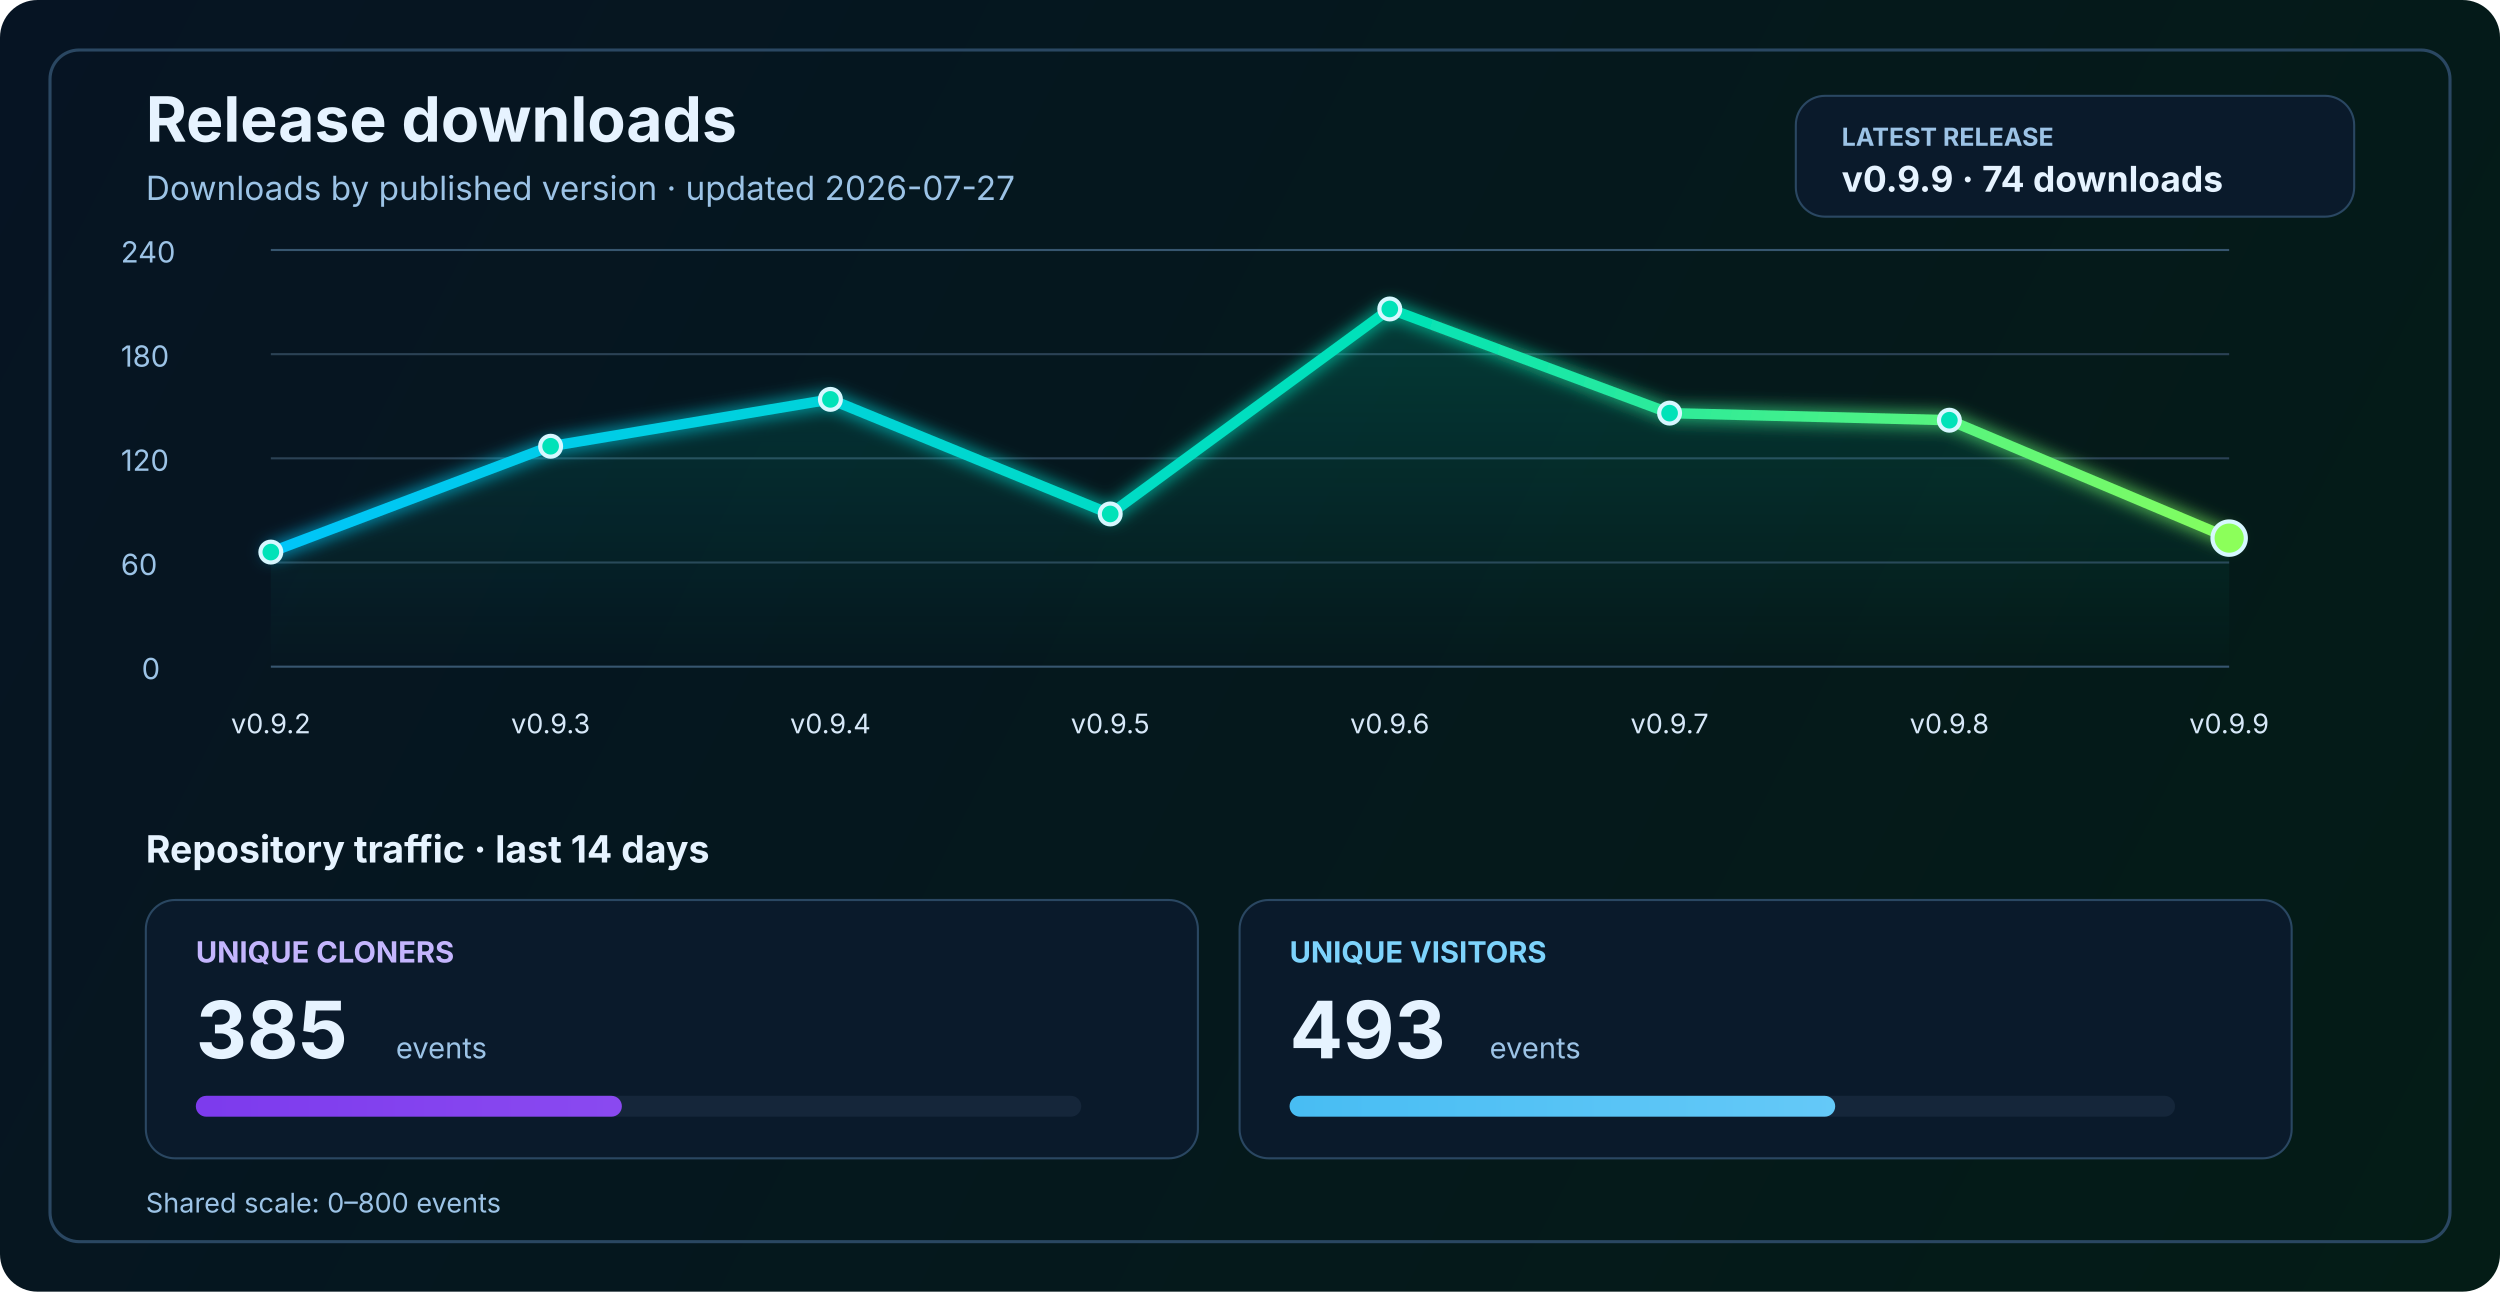
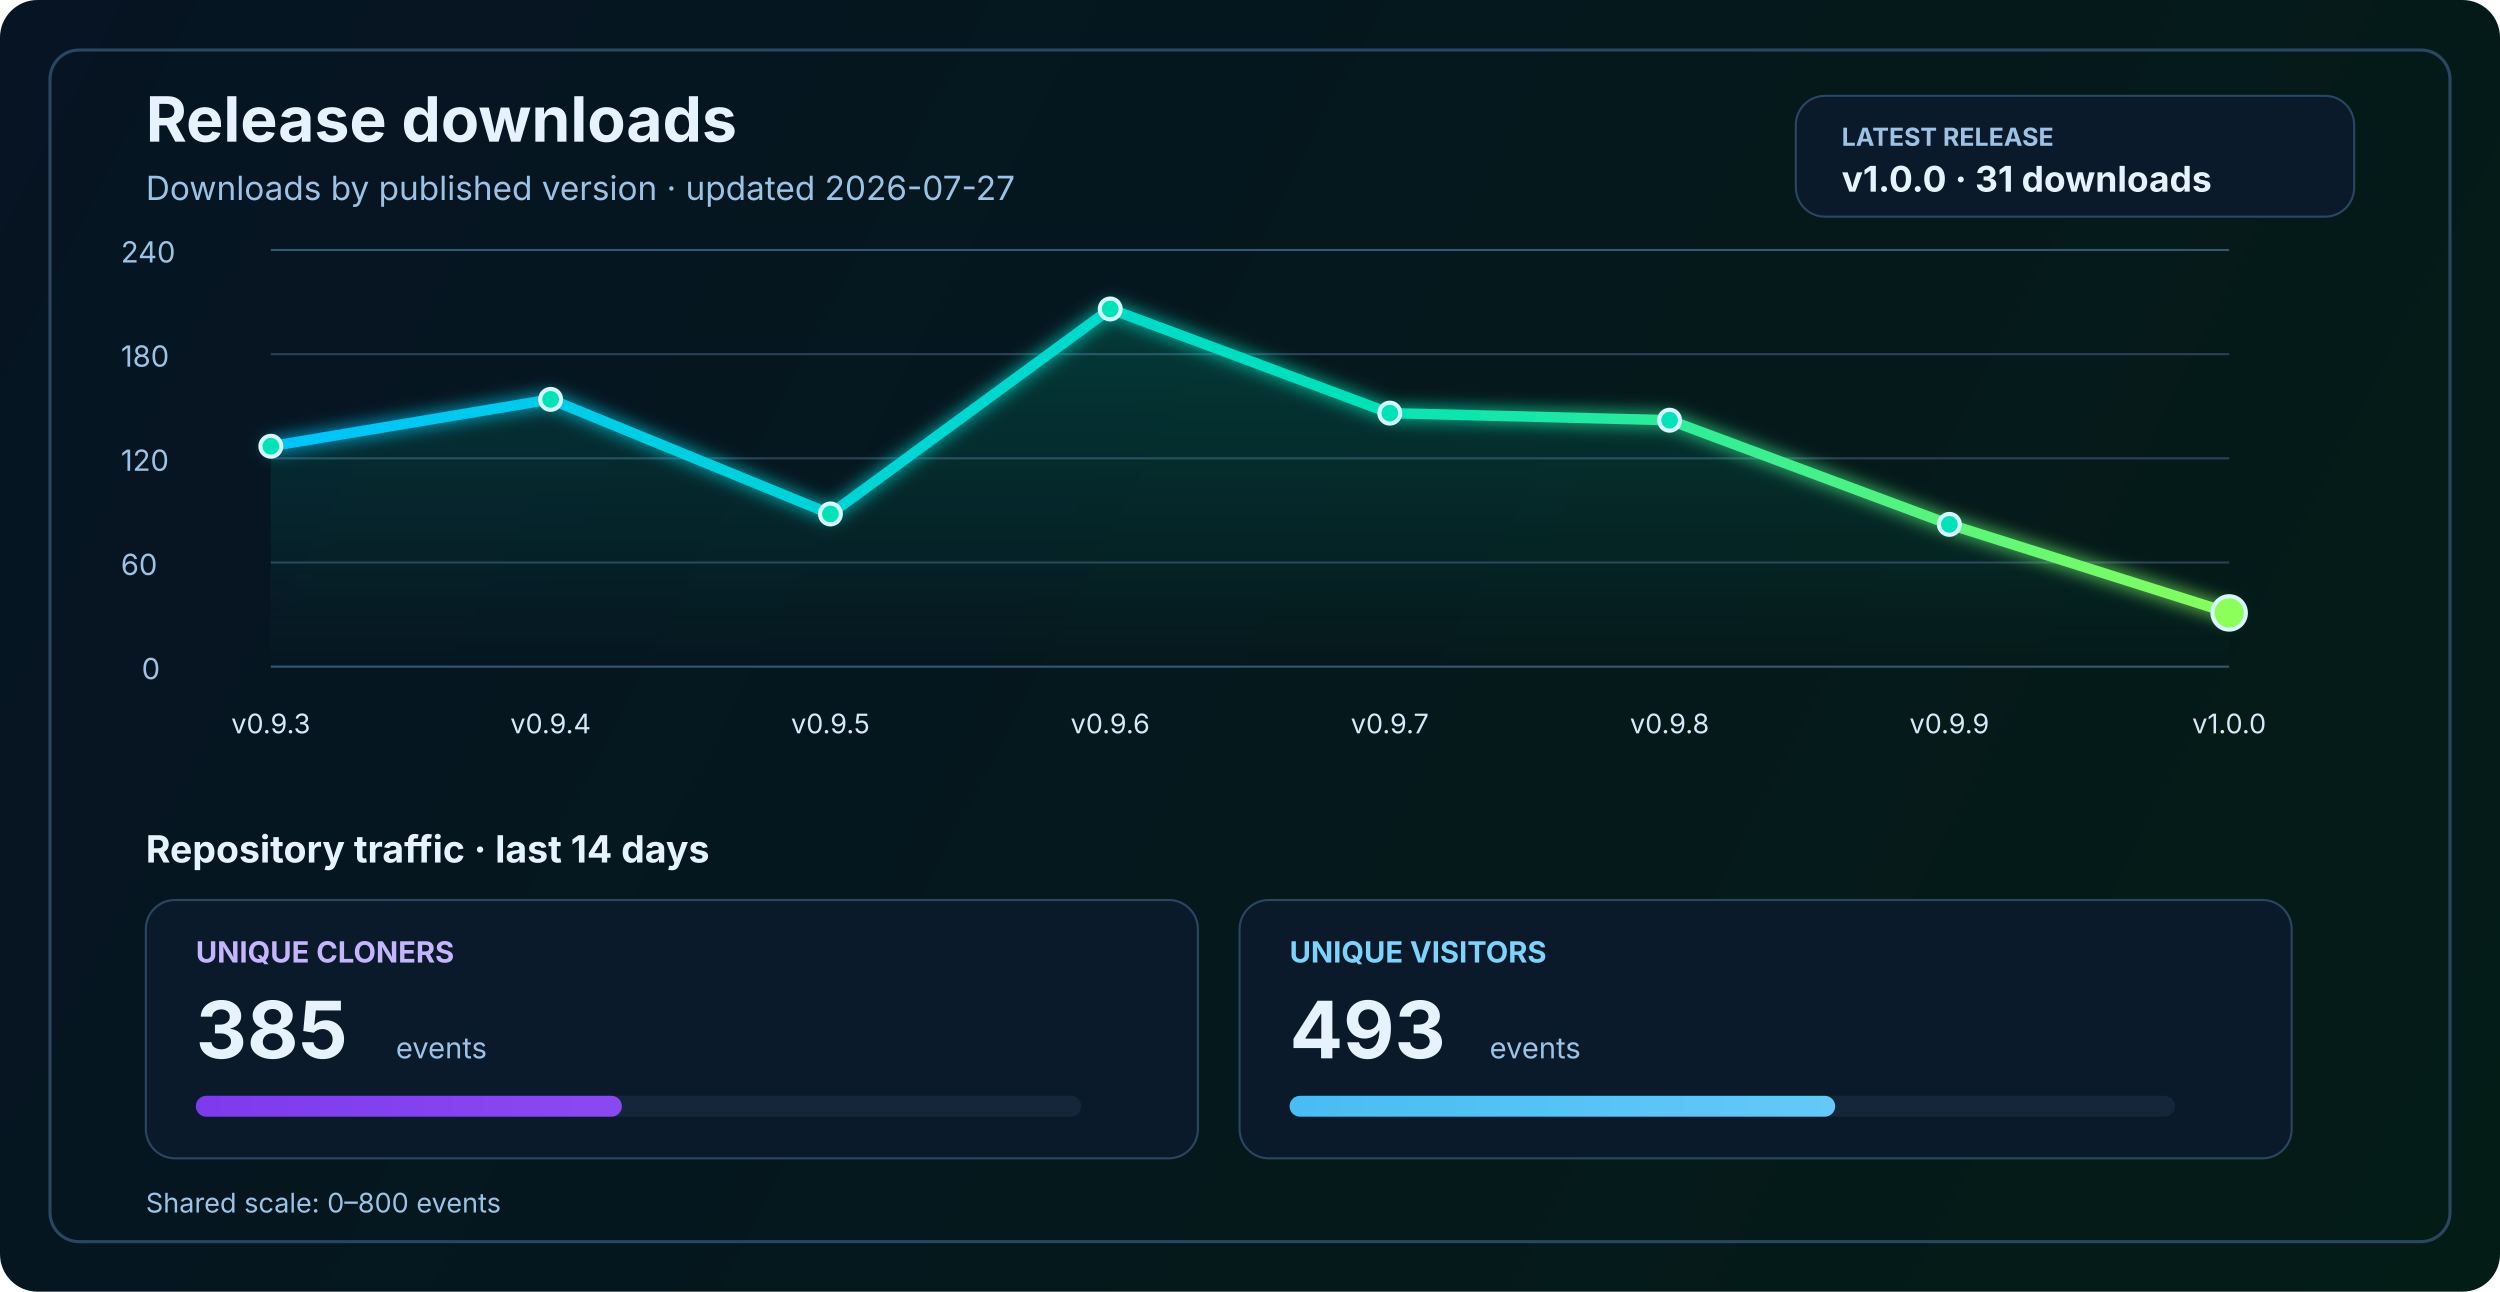
<svg xmlns="http://www.w3.org/2000/svg" width="1200" height="620" viewBox="0 0 1200 620" fill="none" role="img" aria-labelledby="title desc">
  <defs>
    <linearGradient id="bg" x1="0" y1="0" x2="1200" y2="620" gradientUnits="userSpaceOnUse">
      <stop stop-color="#061423" />
      <stop offset="1" stop-color="#041C16" />
    </linearGradient>
    <linearGradient id="line" x1="130" y1="86" x2="1070" y2="340" gradientUnits="userSpaceOnUse">
      <stop stop-color="#00C2FF" />
      <stop offset="0.55" stop-color="#00E2B8" />
      <stop offset="1" stop-color="#8CFF5A" />
    </linearGradient>
    <linearGradient id="area" x1="0" y1="120" x2="0" y2="320" gradientUnits="userSpaceOnUse">
      <stop stop-color="#00E2B8" stop-opacity="0.20" />
      <stop offset="1" stop-color="#00E2B8" stop-opacity="0" />
    </linearGradient>
    <linearGradient id="cloneFill" x1="86" y1="450" x2="1110" y2="450" gradientUnits="userSpaceOnUse">
      <stop stop-color="#7C3AED" />
      <stop offset="1" stop-color="#C084FC" />
    </linearGradient>
    <linearGradient id="viewFill" x1="86" y1="482" x2="1110" y2="482" gradientUnits="userSpaceOnUse">
      <stop stop-color="#0EA5E9" />
      <stop offset="1" stop-color="#7DD3FC" />
    </linearGradient>
    <filter id="glow" x="-50%" y="-50%" width="200%" height="200%">
      <feGaussianBlur stdDeviation="4" result="blur" />
      <feMerge>
        <feMergeNode in="blur" />
        <feMergeNode in="SourceGraphic" />
      </feMerge>
    </filter>
  </defs>
  <rect width="1200" height="620" rx="18" fill="url(#bg)" />
  <rect x="24" y="24" width="1152" height="572" rx="14" stroke="#2A4762" stroke-width="1.5" />
  <text x="70" y="68" fill="#E6F3FF" font-size="30" font-family="SF Pro Display, -apple-system, BlinkMacSystemFont, Segoe UI, sans-serif" font-weight="700">Release downloads</text>
  <text x="70" y="96" fill="#9CC3E6" font-size="16" font-family="SF Pro Text, -apple-system, BlinkMacSystemFont, Segoe UI, sans-serif">Downloads by published version · updated 2026-07-27</text>
  <rect x="862" y="46" width="268" height="58" rx="14" fill="#0A1A2B" stroke="#2A4762" stroke-width="1" />
  <text x="884" y="70" fill="#9CC3E6" font-size="12" font-family="SF Pro Text, -apple-system, BlinkMacSystemFont, Segoe UI, sans-serif" font-weight="700">LATEST RELEASE</text>
-   <text x="884" y="92" fill="#E6F3FF" font-size="17" font-family="SF Pro Text, -apple-system, BlinkMacSystemFont, Segoe UI, sans-serif" font-weight="700">v0.9.9 · 74 downloads</text>
+   <text x="884" y="92" fill="#E6F3FF" font-size="17" font-family="SF Pro Text, -apple-system, BlinkMacSystemFont, Segoe UI, sans-serif" font-weight="700">v1.0.0 · 31 downloads</text>
  <line x1="130" y1="320.0" x2="1070" y2="320.0" stroke="#37566F" stroke-width="1" />
  <line x1="130" y1="270.0" x2="1070" y2="270.0" stroke="#2B4255" stroke-width="1" />
  <line x1="130" y1="220.0" x2="1070" y2="220.0" stroke="#2B4255" stroke-width="1" />
  <line x1="130" y1="170.0" x2="1070" y2="170.0" stroke="#2B4255" stroke-width="1" />
  <line x1="130" y1="120.0" x2="1070" y2="120.0" stroke="#37566F" stroke-width="1" />
  <text x="68" y="326.0" fill="#9CC3E6" font-size="14" font-family="SF Pro Text, -apple-system, BlinkMacSystemFont, Segoe UI, sans-serif">0</text>
  <text x="58" y="276.0" fill="#9CC3E6" font-size="14" font-family="SF Pro Text, -apple-system, BlinkMacSystemFont, Segoe UI, sans-serif">60</text>
  <text x="58" y="226.0" fill="#9CC3E6" font-size="14" font-family="SF Pro Text, -apple-system, BlinkMacSystemFont, Segoe UI, sans-serif">120</text>
  <text x="58" y="176.0" fill="#9CC3E6" font-size="14" font-family="SF Pro Text, -apple-system, BlinkMacSystemFont, Segoe UI, sans-serif">180</text>
  <text x="58" y="126.0" fill="#9CC3E6" font-size="14" font-family="SF Pro Text, -apple-system, BlinkMacSystemFont, Segoe UI, sans-serif">240</text>
-   <path d="M 130.0 265.0 L 264.3 214.2 L 398.6 191.7 L 532.9 246.7 L 667.1 148.3 L 801.4 198.3 L 935.7 201.7 L 1070.0 258.3 L 1070 320 L 130 320 Z" fill="url(#area)" />
-   <polyline points="130.0,265.0 264.3,214.2 398.6,191.7 532.9,246.7 667.1,148.3 801.4,198.3 935.7,201.7 1070.0,258.3" fill="none" stroke="url(#line)" stroke-width="5" stroke-linecap="round" stroke-linejoin="round" filter="url(#glow)" />
-   <circle cx="130.0" cy="265.0" r="5" fill="#00E2B8" stroke="#D7F7FF" stroke-width="2" />
-   <circle cx="264.3" cy="214.2" r="5" fill="#00E2B8" stroke="#D7F7FF" stroke-width="2" />
-   <circle cx="398.6" cy="191.7" r="5" fill="#00E2B8" stroke="#D7F7FF" stroke-width="2" />
-   <circle cx="532.9" cy="246.7" r="5" fill="#00E2B8" stroke="#D7F7FF" stroke-width="2" />
-   <circle cx="667.1" cy="148.3" r="5" fill="#00E2B8" stroke="#D7F7FF" stroke-width="2" />
-   <circle cx="801.4" cy="198.3" r="5" fill="#00E2B8" stroke="#D7F7FF" stroke-width="2" />
-   <circle cx="935.7" cy="201.7" r="5" fill="#00E2B8" stroke="#D7F7FF" stroke-width="2" />
-   <circle cx="1070.0" cy="258.3" r="8" fill="#8CFF5A" stroke="#D7F7FF" stroke-width="2" />
-   <text x="130.0" y="352" text-anchor="middle" fill="#D7E8F8" font-size="13" font-family="SF Pro Text, -apple-system, BlinkMacSystemFont, Segoe UI, sans-serif">v0.9.2</text>
-   <text x="264.3" y="352" text-anchor="middle" fill="#D7E8F8" font-size="13" font-family="SF Pro Text, -apple-system, BlinkMacSystemFont, Segoe UI, sans-serif">v0.9.3</text>
-   <text x="398.6" y="352" text-anchor="middle" fill="#D7E8F8" font-size="13" font-family="SF Pro Text, -apple-system, BlinkMacSystemFont, Segoe UI, sans-serif">v0.9.4</text>
-   <text x="532.9" y="352" text-anchor="middle" fill="#D7E8F8" font-size="13" font-family="SF Pro Text, -apple-system, BlinkMacSystemFont, Segoe UI, sans-serif">v0.9.5</text>
-   <text x="667.1" y="352" text-anchor="middle" fill="#D7E8F8" font-size="13" font-family="SF Pro Text, -apple-system, BlinkMacSystemFont, Segoe UI, sans-serif">v0.9.6</text>
-   <text x="801.4" y="352" text-anchor="middle" fill="#D7E8F8" font-size="13" font-family="SF Pro Text, -apple-system, BlinkMacSystemFont, Segoe UI, sans-serif">v0.9.7</text>
-   <text x="935.7" y="352" text-anchor="middle" fill="#D7E8F8" font-size="13" font-family="SF Pro Text, -apple-system, BlinkMacSystemFont, Segoe UI, sans-serif">v0.9.8</text>
-   <text x="1070.0" y="352" text-anchor="middle" fill="#D7E8F8" font-size="13" font-family="SF Pro Text, -apple-system, BlinkMacSystemFont, Segoe UI, sans-serif">v0.9.9</text>
+   <path d="M 130.0 214.2 L 264.3 191.7 L 398.6 246.7 L 532.9 148.3 L 667.1 198.3 L 801.4 201.7 L 935.7 251.7 L 1070.0 294.2 L 1070 320 L 130 320 Z" fill="url(#area)" />
+   <polyline points="130.0,214.2 264.3,191.7 398.6,246.7 532.9,148.3 667.1,198.3 801.4,201.7 935.7,251.7 1070.0,294.2" fill="none" stroke="url(#line)" stroke-width="5" stroke-linecap="round" stroke-linejoin="round" filter="url(#glow)" />
+   <circle cx="130.0" cy="214.2" r="5" fill="#00E2B8" stroke="#D7F7FF" stroke-width="2" />
+   <circle cx="264.3" cy="191.7" r="5" fill="#00E2B8" stroke="#D7F7FF" stroke-width="2" />
+   <circle cx="398.6" cy="246.7" r="5" fill="#00E2B8" stroke="#D7F7FF" stroke-width="2" />
+   <circle cx="532.9" cy="148.3" r="5" fill="#00E2B8" stroke="#D7F7FF" stroke-width="2" />
+   <circle cx="667.1" cy="198.3" r="5" fill="#00E2B8" stroke="#D7F7FF" stroke-width="2" />
+   <circle cx="801.4" cy="201.7" r="5" fill="#00E2B8" stroke="#D7F7FF" stroke-width="2" />
+   <circle cx="935.7" cy="251.7" r="5" fill="#00E2B8" stroke="#D7F7FF" stroke-width="2" />
+   <circle cx="1070.0" cy="294.2" r="8" fill="#8CFF5A" stroke="#D7F7FF" stroke-width="2" />
+   <text x="130.0" y="352" text-anchor="middle" fill="#D7E8F8" font-size="13" font-family="SF Pro Text, -apple-system, BlinkMacSystemFont, Segoe UI, sans-serif">v0.9.3</text>
+   <text x="264.3" y="352" text-anchor="middle" fill="#D7E8F8" font-size="13" font-family="SF Pro Text, -apple-system, BlinkMacSystemFont, Segoe UI, sans-serif">v0.9.4</text>
+   <text x="398.6" y="352" text-anchor="middle" fill="#D7E8F8" font-size="13" font-family="SF Pro Text, -apple-system, BlinkMacSystemFont, Segoe UI, sans-serif">v0.9.5</text>
+   <text x="532.9" y="352" text-anchor="middle" fill="#D7E8F8" font-size="13" font-family="SF Pro Text, -apple-system, BlinkMacSystemFont, Segoe UI, sans-serif">v0.9.6</text>
+   <text x="667.1" y="352" text-anchor="middle" fill="#D7E8F8" font-size="13" font-family="SF Pro Text, -apple-system, BlinkMacSystemFont, Segoe UI, sans-serif">v0.9.7</text>
+   <text x="801.4" y="352" text-anchor="middle" fill="#D7E8F8" font-size="13" font-family="SF Pro Text, -apple-system, BlinkMacSystemFont, Segoe UI, sans-serif">v0.9.8</text>
+   <text x="935.7" y="352" text-anchor="middle" fill="#D7E8F8" font-size="13" font-family="SF Pro Text, -apple-system, BlinkMacSystemFont, Segoe UI, sans-serif">v0.9.9</text>
+   <text x="1070.0" y="352" text-anchor="middle" fill="#D7E8F8" font-size="13" font-family="SF Pro Text, -apple-system, BlinkMacSystemFont, Segoe UI, sans-serif">v1.0.0</text>
  <text x="70" y="414" fill="#E6F3FF" font-size="18" font-family="SF Pro Text, -apple-system, BlinkMacSystemFont, Segoe UI, sans-serif" font-weight="700">Repository traffic · last 14 days</text>
  <rect x="70" y="432" width="505" height="124" rx="14" fill="#0A1A2B" stroke="#2A4762" stroke-width="1" />
  <text x="94" y="462" fill="#C4B5FD" font-size="14" font-family="SF Pro Text, -apple-system, BlinkMacSystemFont, Segoe UI, sans-serif" font-weight="700">UNIQUE CLONERS</text>
  <text x="94" y="508" fill="#E6F3FF" font-size="38" font-family="SF Pro Display, -apple-system, BlinkMacSystemFont, Segoe UI, sans-serif" font-weight="700">385</text>
  <text x="190" y="508" fill="#9CC3E6" font-size="14" font-family="SF Pro Text, -apple-system, BlinkMacSystemFont, Segoe UI, sans-serif">events</text>
  <rect x="94" y="526" width="425" height="10" rx="5" fill="#15263A" />
  <rect x="94" y="526" width="204.5" height="10" rx="5" fill="url(#cloneFill)" />
  <rect x="595" y="432" width="505" height="124" rx="14" fill="#0A1A2B" stroke="#2A4762" stroke-width="1" />
  <text x="619" y="462" fill="#7DD3FC" font-size="14" font-family="SF Pro Text, -apple-system, BlinkMacSystemFont, Segoe UI, sans-serif" font-weight="700">UNIQUE VISITORS</text>
  <text x="619" y="508" fill="#E6F3FF" font-size="38" font-family="SF Pro Display, -apple-system, BlinkMacSystemFont, Segoe UI, sans-serif" font-weight="700">493</text>
  <text x="715" y="508" fill="#9CC3E6" font-size="14" font-family="SF Pro Text, -apple-system, BlinkMacSystemFont, Segoe UI, sans-serif">events</text>
  <rect x="619" y="526" width="425" height="10" rx="5" fill="#15263A" />
  <rect x="619" y="526" width="261.9" height="10" rx="5" fill="url(#viewFill)" />
  <text x="70" y="582" fill="#9CC3E6" font-size="13" font-family="SF Pro Text, -apple-system, BlinkMacSystemFont, Segoe UI, sans-serif">Shared scale: 0–800 events</text>
</svg>
